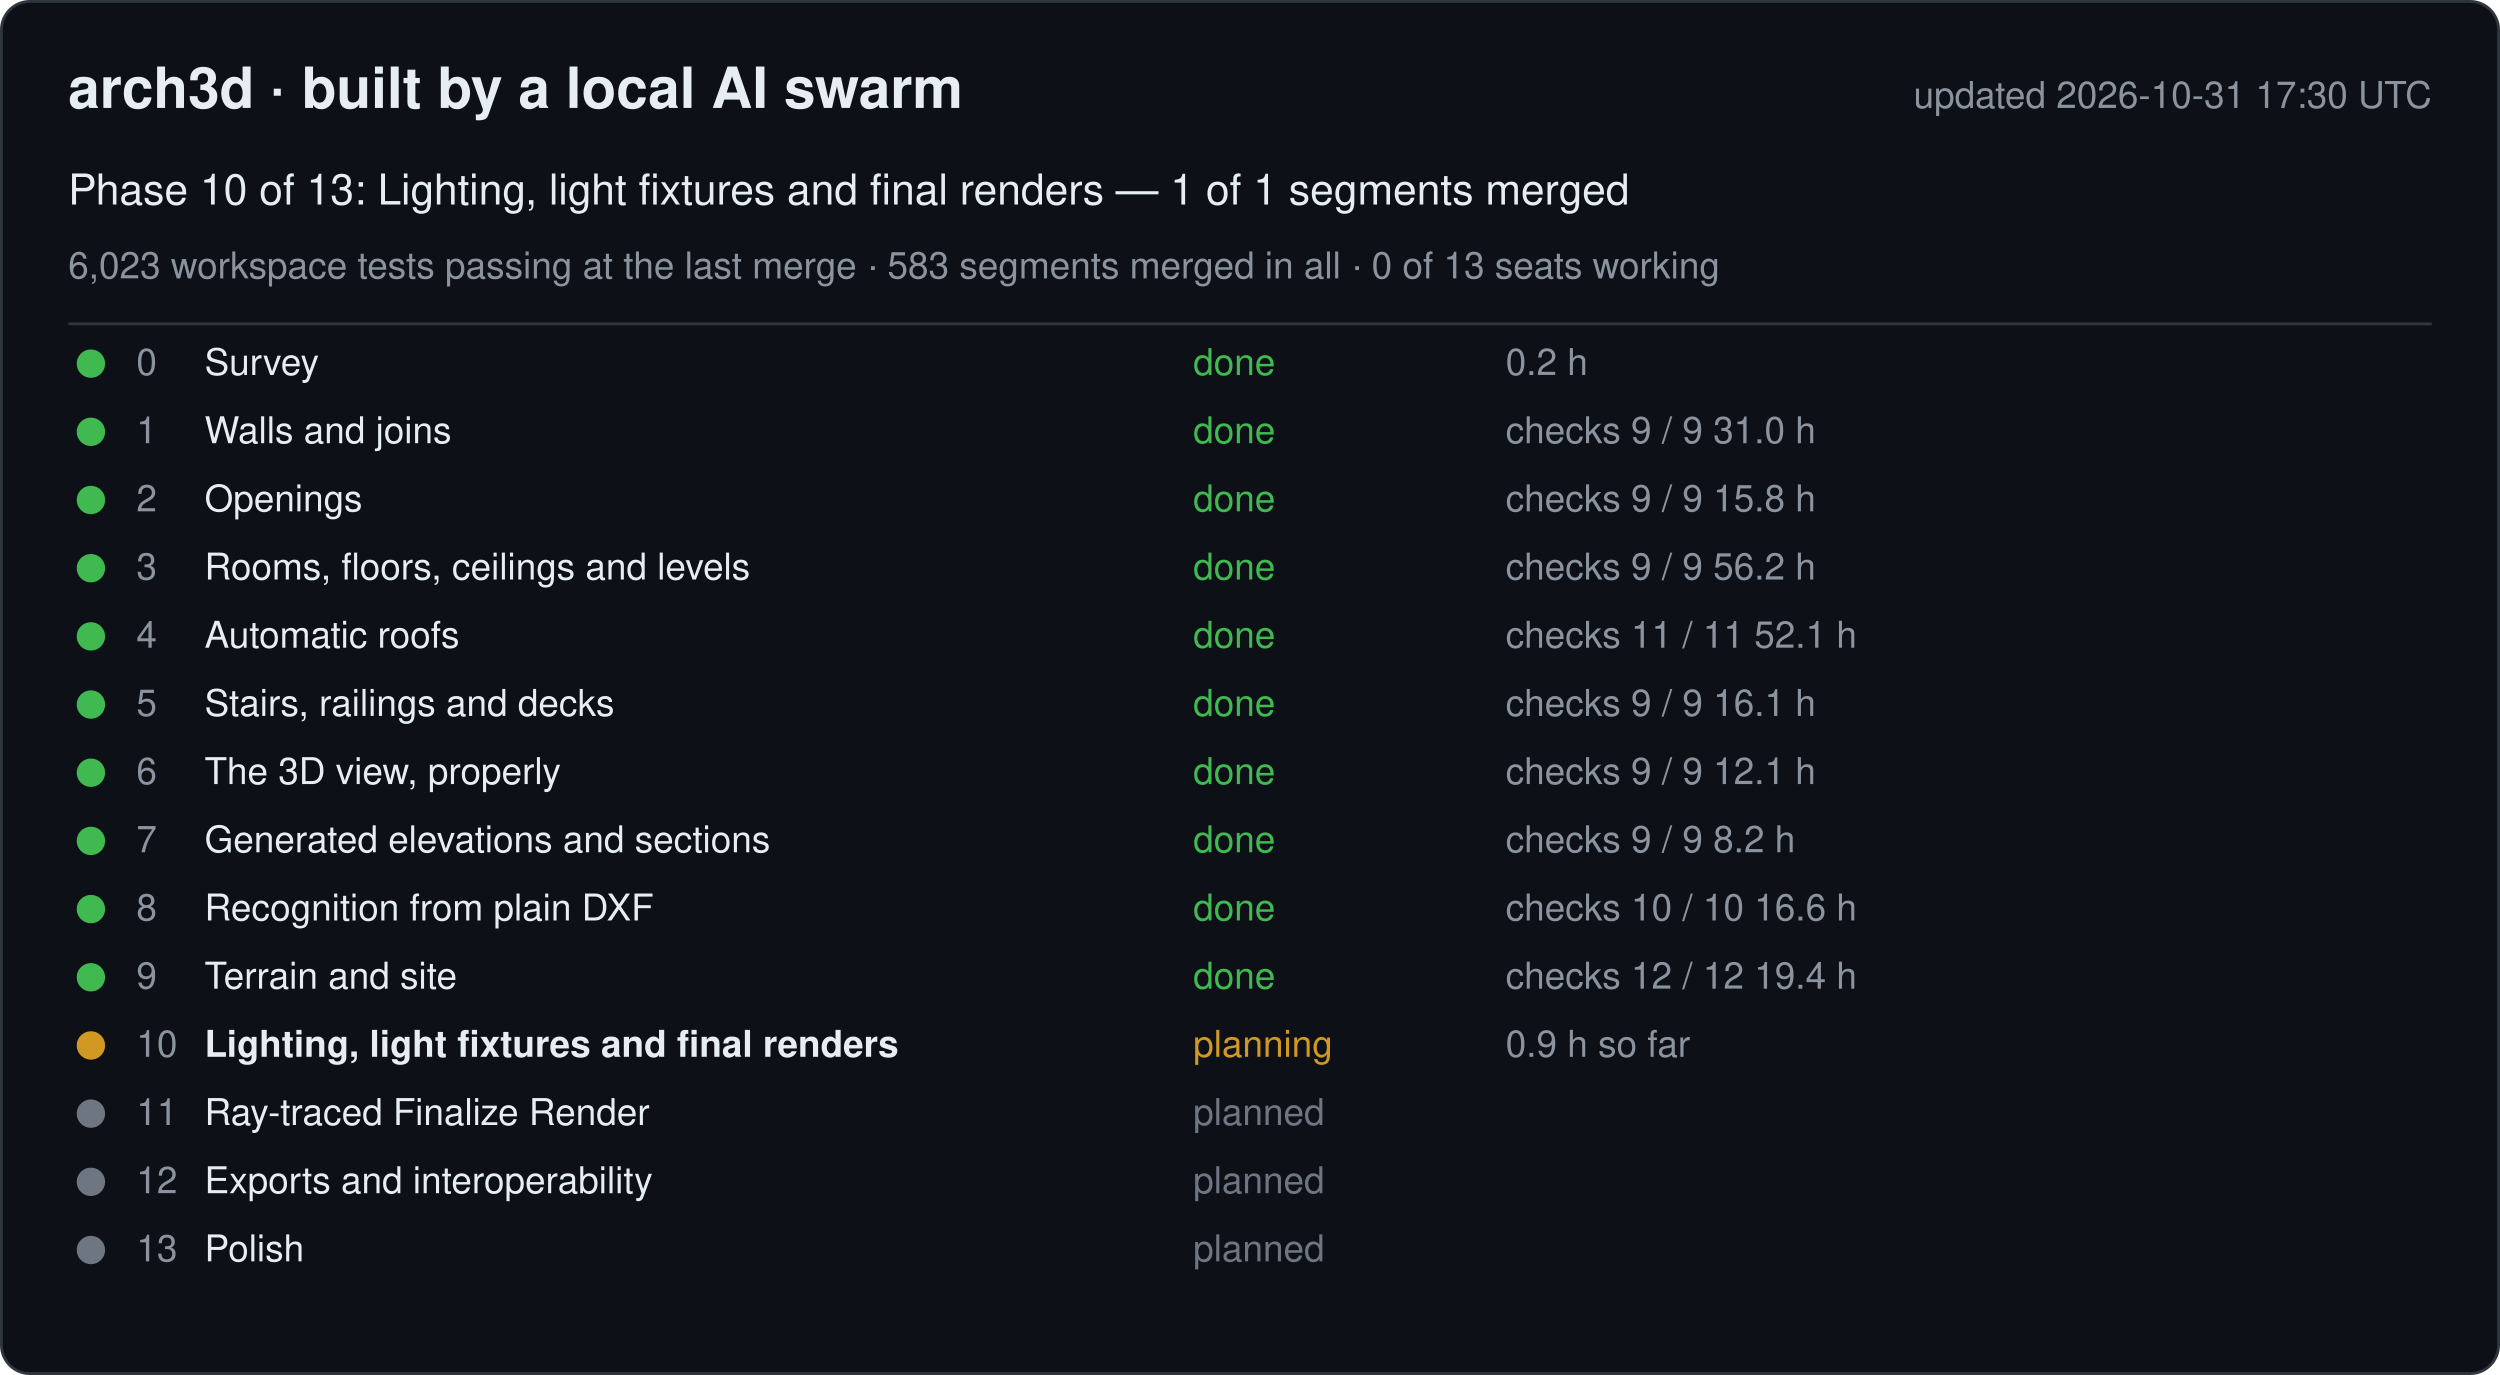
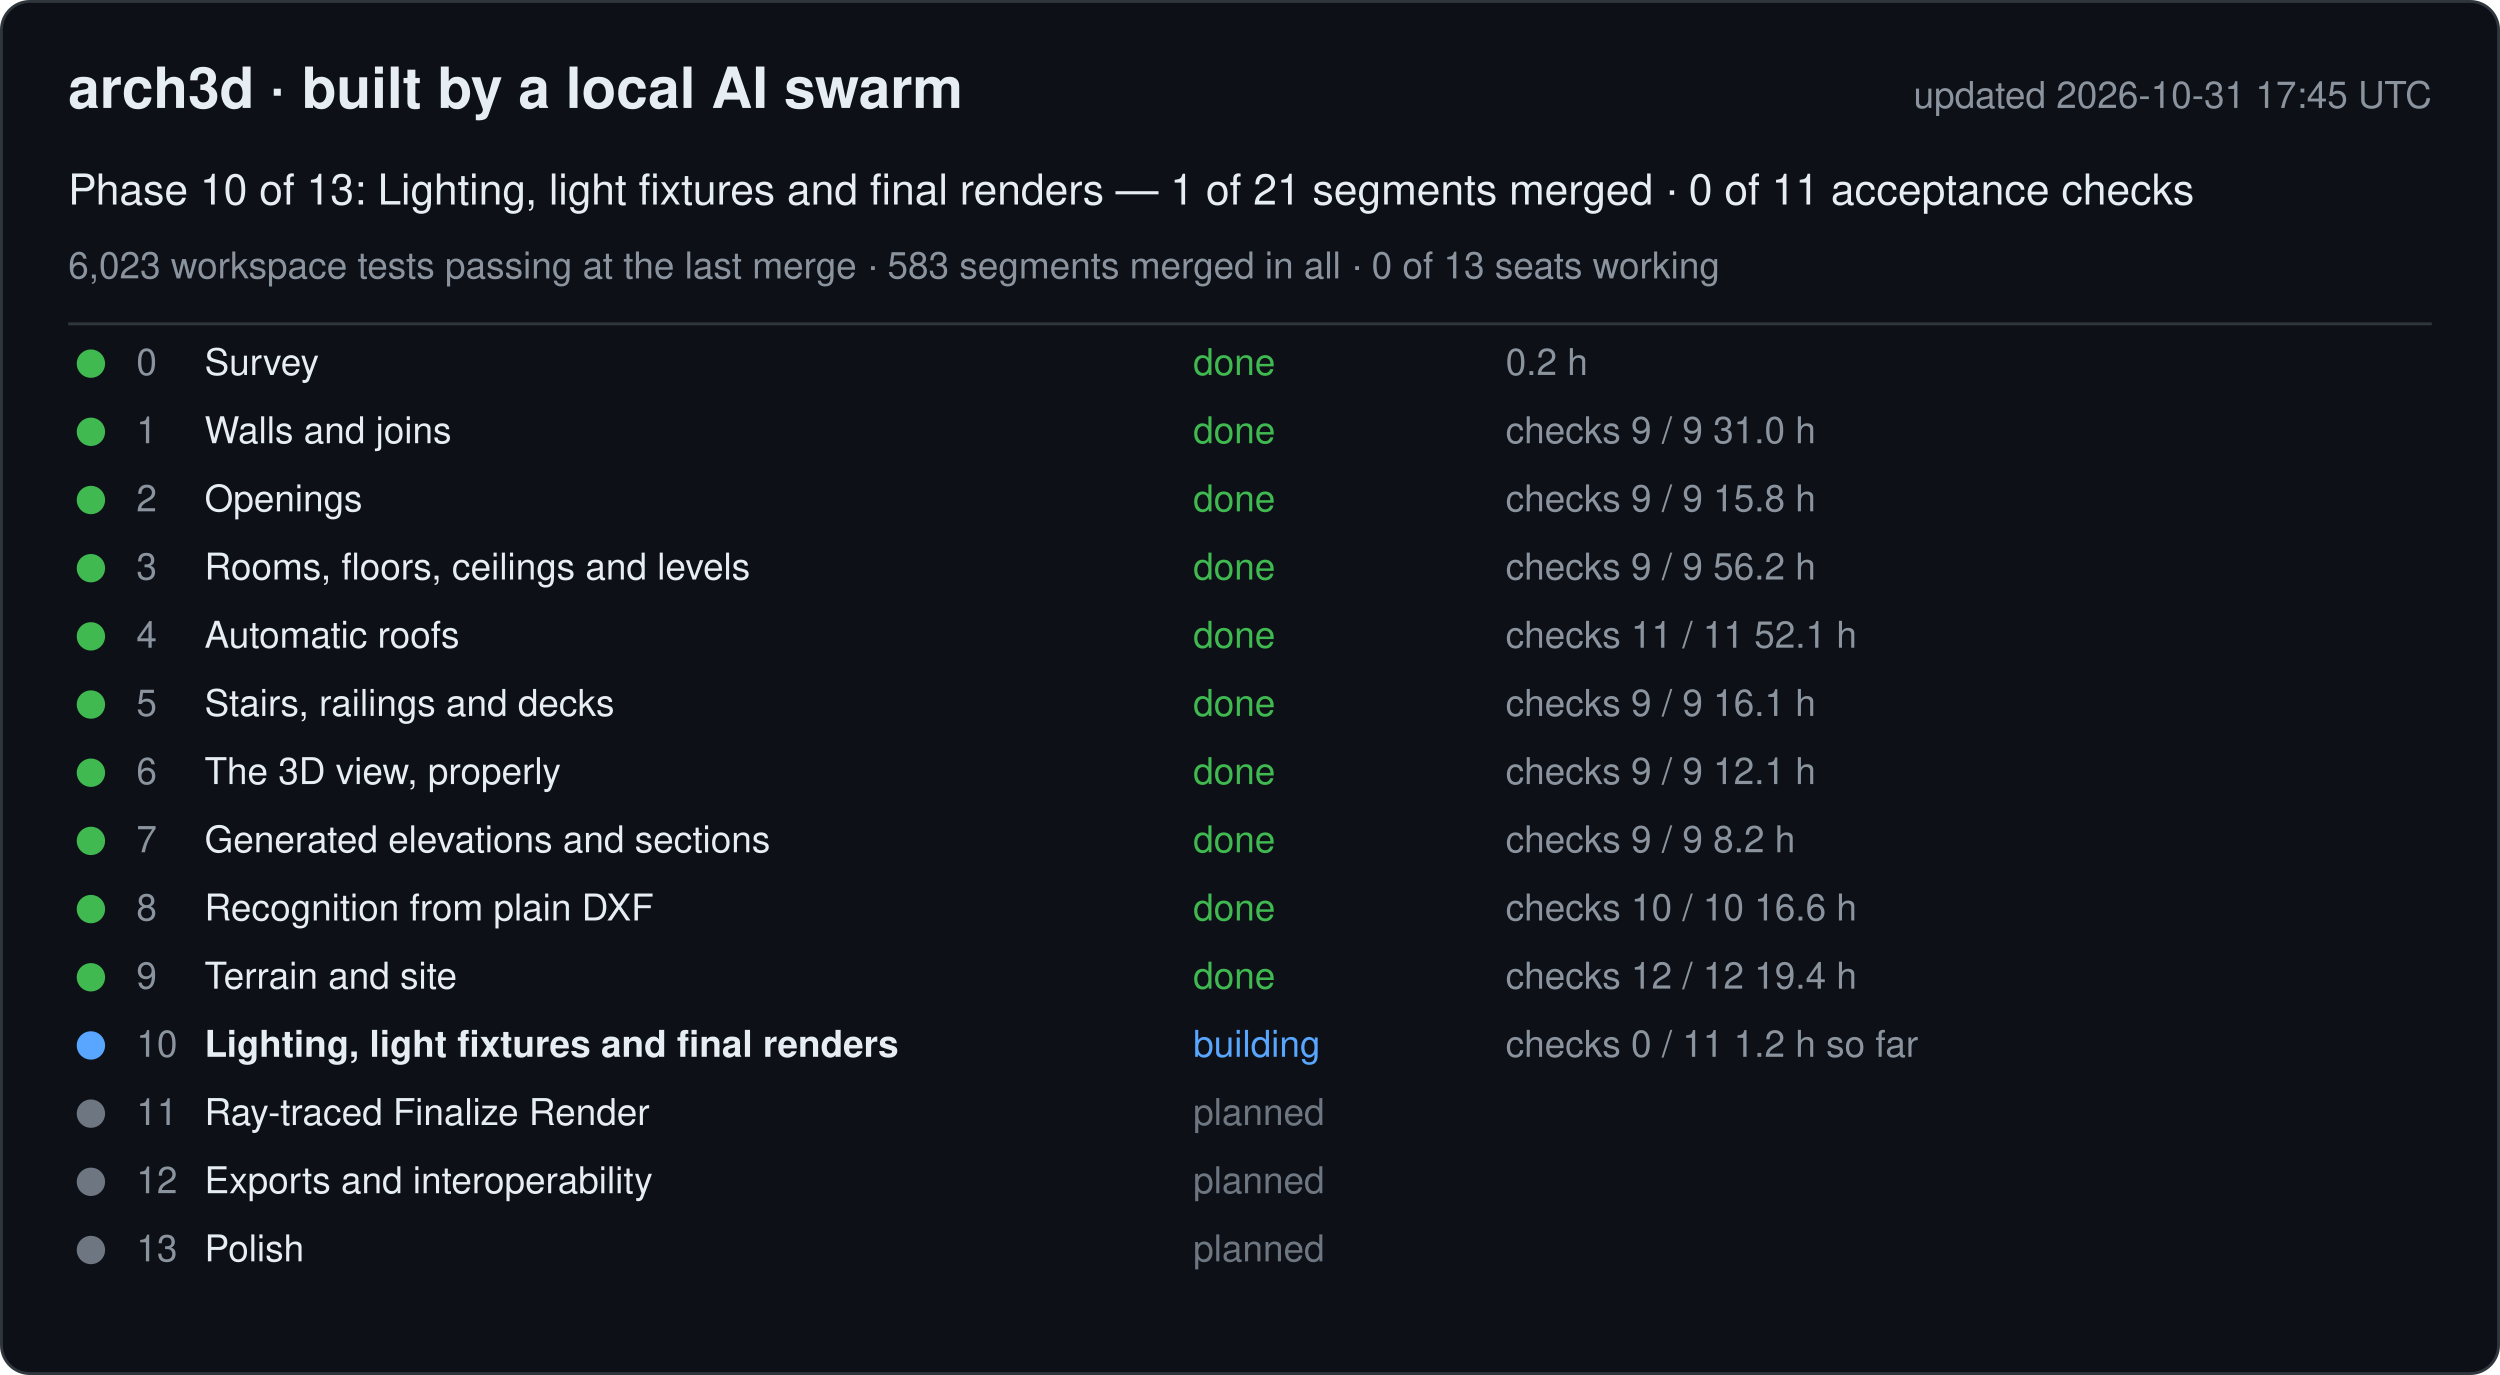
<svg xmlns="http://www.w3.org/2000/svg" width="880" height="484" viewBox="0 0 880 484" font-family="-apple-system, Segoe UI, Helvetica, Arial, sans-serif">
  <rect x="0.5" y="0.5" width="879" height="483" rx="10" fill="#0d1117" stroke="#30363d" />
  <text x="24" y="38" font-size="20" font-weight="600" fill="#e6edf3">arch3d · built by a local AI swarm</text>
-   <text x="856" y="38" font-size="13" fill="#8b949e" text-anchor="end">updated 2026-10-31 17:30 UTC</text>
-   <text x="24" y="72" font-size="15" fill="#e6edf3">Phase 10 of 13: Lighting, light fixtures and final renders — 1 of 1 segments merged</text>
+   <text x="856" y="38" font-size="13" fill="#8b949e" text-anchor="end">updated 2026-10-31 17:45 UTC</text>
+   <text x="24" y="72" font-size="15" fill="#e6edf3">Phase 10 of 13: Lighting, light fixtures and final renders — 1 of 21 segments merged · 0 of 11 acceptance checks</text>
  <text x="24" y="98" font-size="13" fill="#8b949e">6,023 workspace tests passing at the last merge · 583 segments merged in all · 0 of 13 seats working</text>
  <line x1="24" y1="114" x2="856" y2="114" stroke="#30363d" />
  <g data-phase="0">
    <circle cx="32" cy="128" r="5" fill="#3fb950" />
    <text x="48" y="132" font-size="13" fill="#8b949e">0</text>
    <text x="72" y="132" font-size="13" fill="#e6edf3">Survey</text>
    <text x="420" y="132" font-size="13" fill="#3fb950">done</text>
    <text x="530" y="132" font-size="13" fill="#8b949e">0.2 h</text>
  </g>
  <g data-phase="1">
    <circle cx="32" cy="152" r="5" fill="#3fb950" />
    <text x="48" y="156" font-size="13" fill="#8b949e">1</text>
    <text x="72" y="156" font-size="13" fill="#e6edf3">Walls and joins</text>
    <text x="420" y="156" font-size="13" fill="#3fb950">done</text>
    <text x="530" y="156" font-size="13" fill="#8b949e">checks 9 / 9   31.0 h</text>
  </g>
  <g data-phase="2">
    <circle cx="32" cy="176" r="5" fill="#3fb950" />
    <text x="48" y="180" font-size="13" fill="#8b949e">2</text>
    <text x="72" y="180" font-size="13" fill="#e6edf3">Openings</text>
    <text x="420" y="180" font-size="13" fill="#3fb950">done</text>
    <text x="530" y="180" font-size="13" fill="#8b949e">checks 9 / 9   15.8 h</text>
  </g>
  <g data-phase="3">
    <circle cx="32" cy="200" r="5" fill="#3fb950" />
    <text x="48" y="204" font-size="13" fill="#8b949e">3</text>
    <text x="72" y="204" font-size="13" fill="#e6edf3">Rooms, floors, ceilings and levels</text>
    <text x="420" y="204" font-size="13" fill="#3fb950">done</text>
    <text x="530" y="204" font-size="13" fill="#8b949e">checks 9 / 9   56.2 h</text>
  </g>
  <g data-phase="4">
    <circle cx="32" cy="224" r="5" fill="#3fb950" />
    <text x="48" y="228" font-size="13" fill="#8b949e">4</text>
    <text x="72" y="228" font-size="13" fill="#e6edf3">Automatic roofs</text>
    <text x="420" y="228" font-size="13" fill="#3fb950">done</text>
    <text x="530" y="228" font-size="13" fill="#8b949e">checks 11 / 11   52.1 h</text>
  </g>
  <g data-phase="5">
    <circle cx="32" cy="248" r="5" fill="#3fb950" />
    <text x="48" y="252" font-size="13" fill="#8b949e">5</text>
    <text x="72" y="252" font-size="13" fill="#e6edf3">Stairs, railings and decks</text>
    <text x="420" y="252" font-size="13" fill="#3fb950">done</text>
    <text x="530" y="252" font-size="13" fill="#8b949e">checks 9 / 9   16.1 h</text>
  </g>
  <g data-phase="6">
    <circle cx="32" cy="272" r="5" fill="#3fb950" />
    <text x="48" y="276" font-size="13" fill="#8b949e">6</text>
    <text x="72" y="276" font-size="13" fill="#e6edf3">The 3D view, properly</text>
    <text x="420" y="276" font-size="13" fill="#3fb950">done</text>
    <text x="530" y="276" font-size="13" fill="#8b949e">checks 9 / 9   12.1 h</text>
  </g>
  <g data-phase="7">
    <circle cx="32" cy="296" r="5" fill="#3fb950" />
    <text x="48" y="300" font-size="13" fill="#8b949e">7</text>
    <text x="72" y="300" font-size="13" fill="#e6edf3">Generated elevations and sections</text>
    <text x="420" y="300" font-size="13" fill="#3fb950">done</text>
    <text x="530" y="300" font-size="13" fill="#8b949e">checks 9 / 9   8.2 h</text>
  </g>
  <g data-phase="8">
    <circle cx="32" cy="320" r="5" fill="#3fb950" />
    <text x="48" y="324" font-size="13" fill="#8b949e">8</text>
    <text x="72" y="324" font-size="13" fill="#e6edf3">Recognition from plain DXF</text>
    <text x="420" y="324" font-size="13" fill="#3fb950">done</text>
    <text x="530" y="324" font-size="13" fill="#8b949e">checks 10 / 10   16.6 h</text>
  </g>
  <g data-phase="9">
    <circle cx="32" cy="344" r="5" fill="#3fb950" />
    <text x="48" y="348" font-size="13" fill="#8b949e">9</text>
    <text x="72" y="348" font-size="13" fill="#e6edf3">Terrain and site</text>
    <text x="420" y="348" font-size="13" fill="#3fb950">done</text>
    <text x="530" y="348" font-size="13" fill="#8b949e">checks 12 / 12   19.4 h</text>
  </g>
  <g data-phase="10">
-     <circle cx="32" cy="368" r="5" fill="#d29922" />
+     <circle cx="32" cy="368" r="5" fill="#58a6ff" />
    <text x="48" y="372" font-size="13" fill="#8b949e">10</text>
    <text x="72" y="372" font-size="13" fill="#e6edf3" font-weight="600">Lighting, light fixtures and final renders</text>
-     <text x="420" y="372" font-size="13" fill="#d29922">planning</text>
-     <text x="530" y="372" font-size="13" fill="#8b949e">0.9 h so far</text>
+     <text x="420" y="372" font-size="13" fill="#58a6ff">building</text>
+     <text x="530" y="372" font-size="13" fill="#8b949e">checks 0 / 11   1.2 h so far</text>
  </g>
  <g data-phase="11">
    <circle cx="32" cy="392" r="5" fill="#6e7681" />
    <text x="48" y="396" font-size="13" fill="#8b949e">11</text>
    <text x="72" y="396" font-size="13" fill="#e6edf3">Ray-traced Finalize Render</text>
    <text x="420" y="396" font-size="13" fill="#6e7681">planned</text>
    <text x="530" y="396" font-size="13" fill="#8b949e" />
  </g>
  <g data-phase="12">
    <circle cx="32" cy="416" r="5" fill="#6e7681" />
    <text x="48" y="420" font-size="13" fill="#8b949e">12</text>
    <text x="72" y="420" font-size="13" fill="#e6edf3">Exports and interoperability</text>
    <text x="420" y="420" font-size="13" fill="#6e7681">planned</text>
    <text x="530" y="420" font-size="13" fill="#8b949e" />
  </g>
  <g data-phase="13">
    <circle cx="32" cy="440" r="5" fill="#6e7681" />
    <text x="48" y="444" font-size="13" fill="#8b949e">13</text>
    <text x="72" y="444" font-size="13" fill="#e6edf3">Polish</text>
    <text x="420" y="444" font-size="13" fill="#6e7681">planned</text>
    <text x="530" y="444" font-size="13" fill="#8b949e" />
  </g>
</svg>
